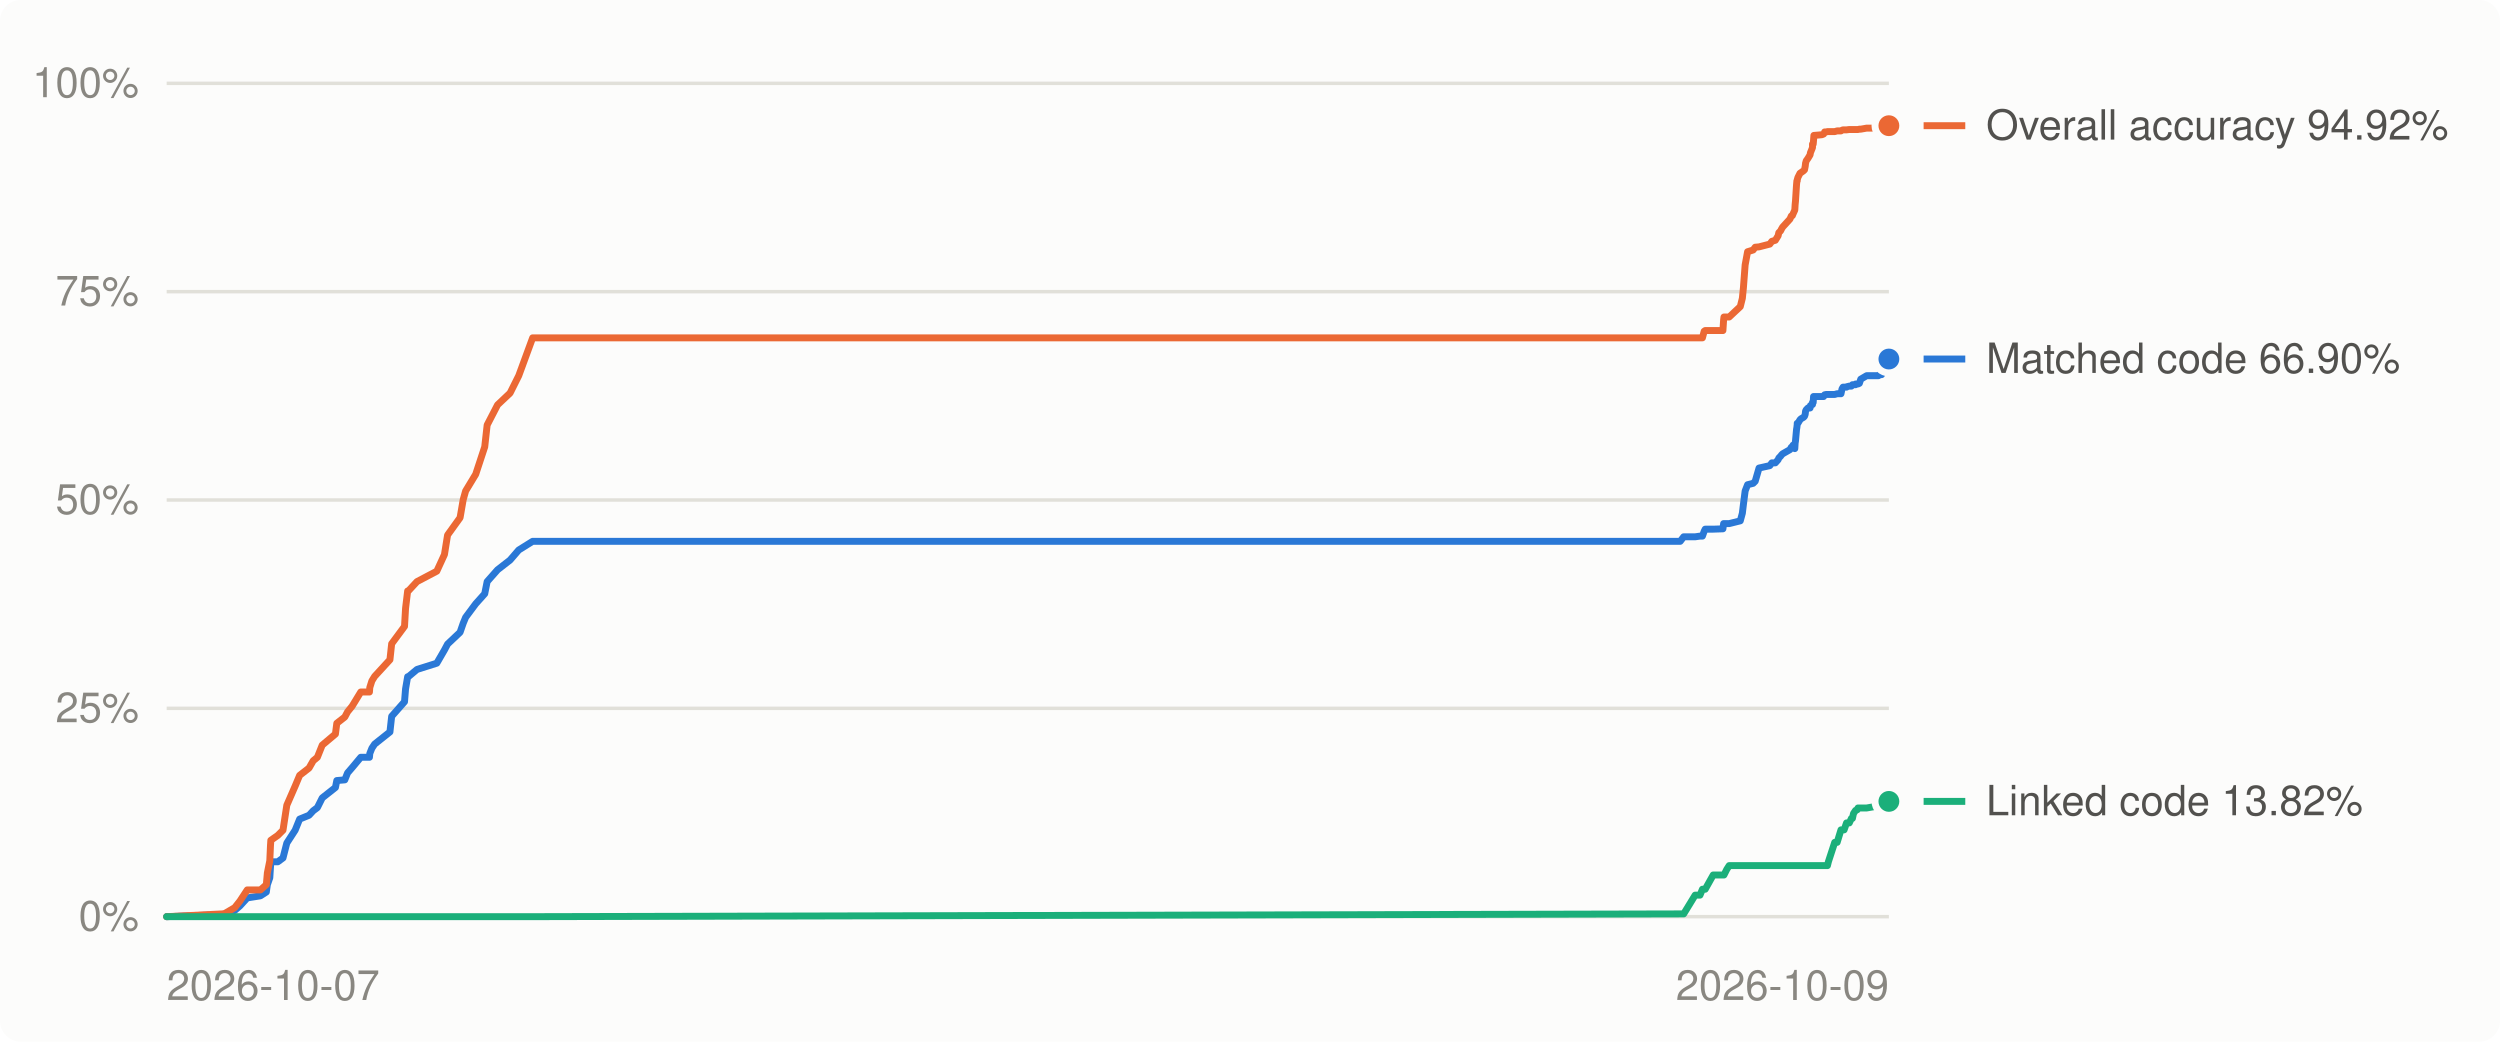
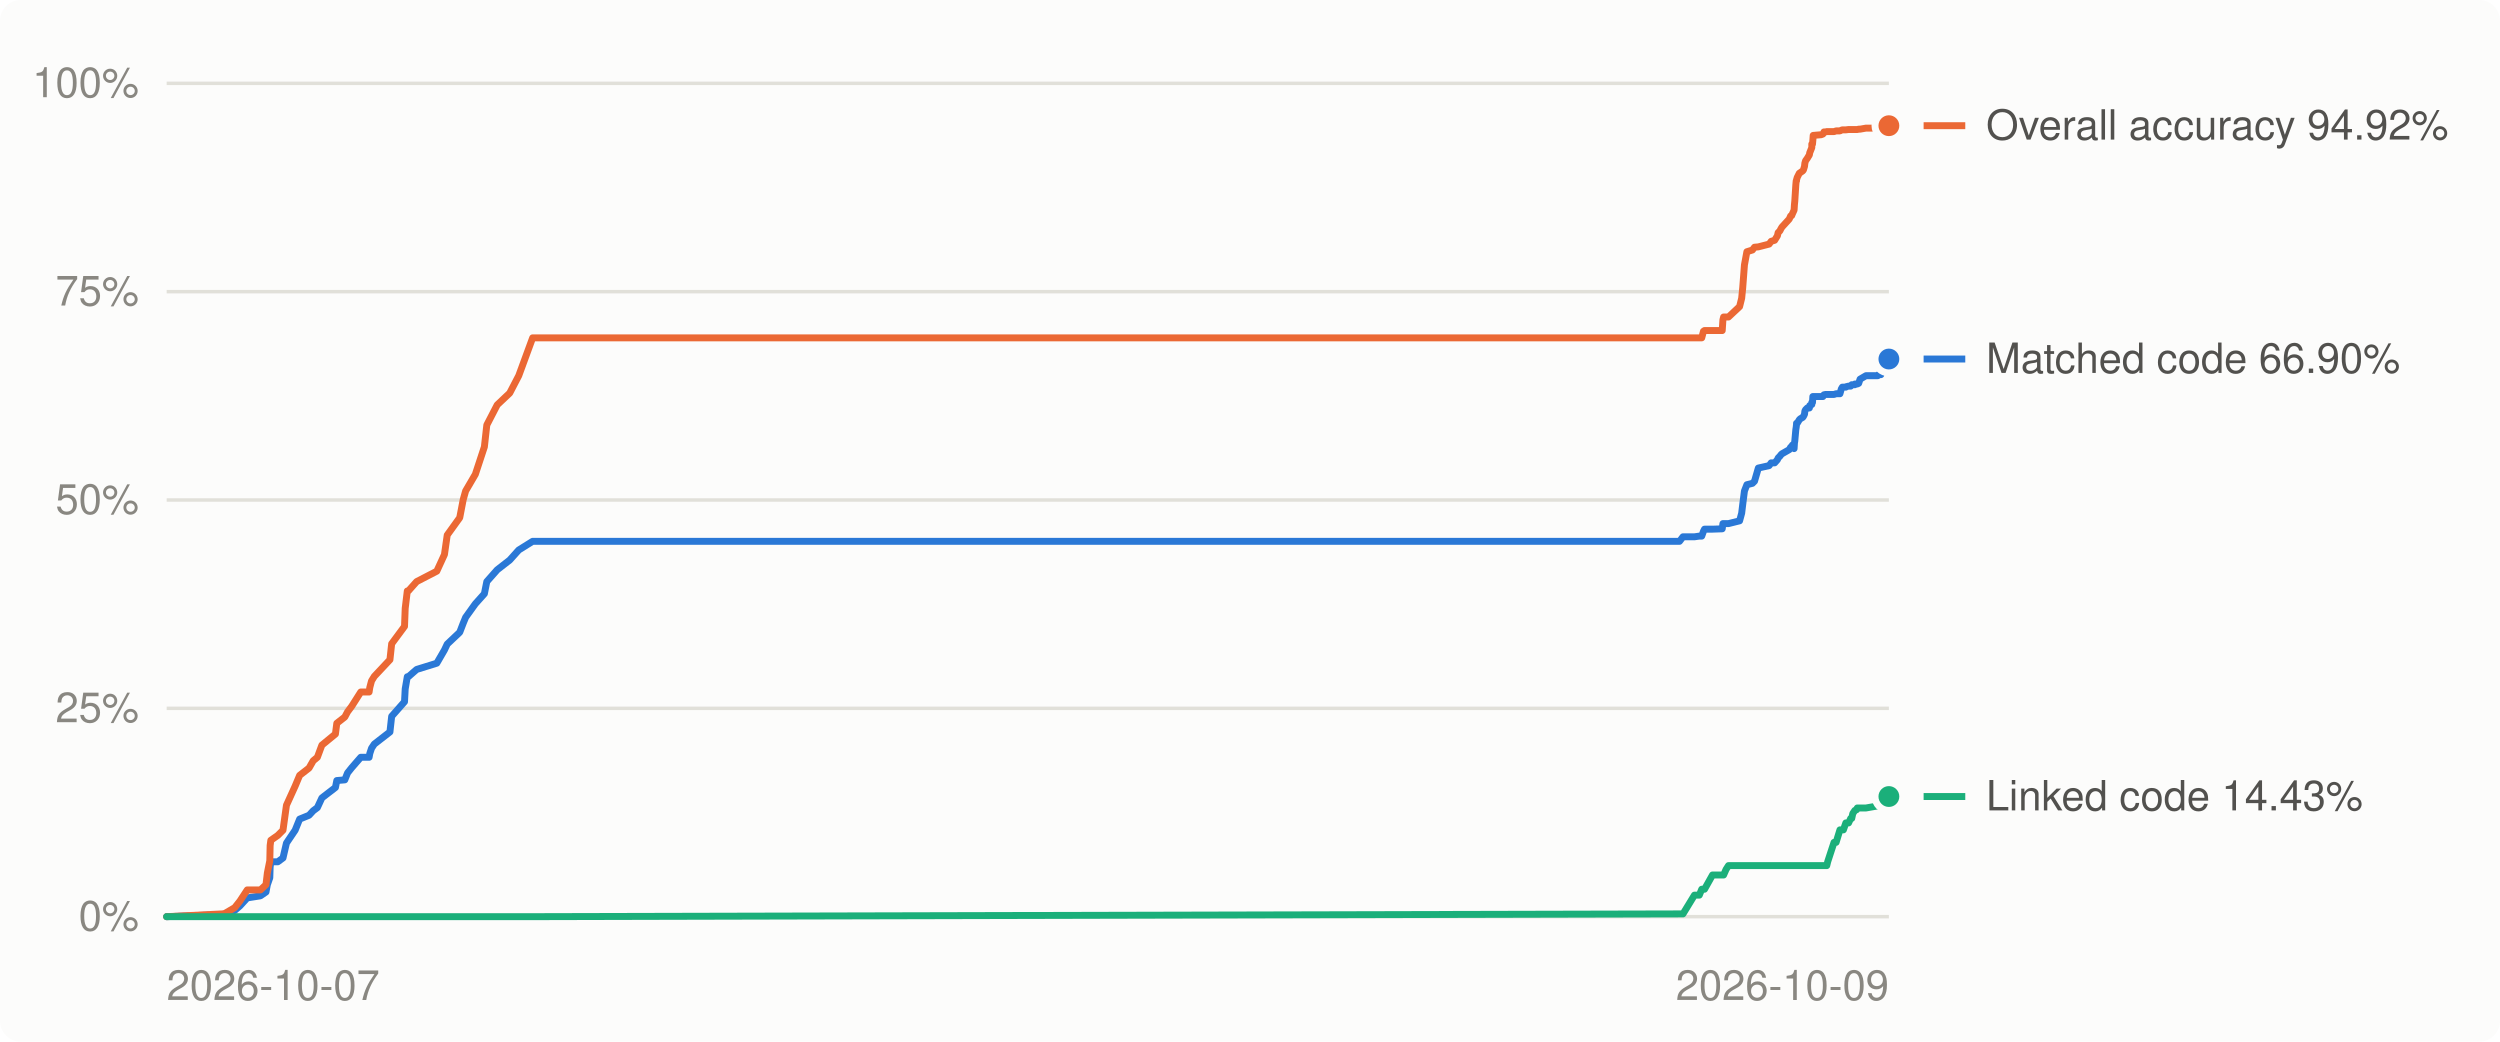
<svg xmlns="http://www.w3.org/2000/svg" viewBox="0 0 720 300" width="720" height="300" role="img" aria-label="Decompilation progress over time">
  <style>
.bg{fill:#fcfcfb}.grid{stroke:#e1e0d9}.muted{fill:#898781}.lbl{fill:#52514e}.ln0{stroke:#2a78d6}.dot0{fill:#2a78d6;stroke:#fcfcfb}.ln1{stroke:#eb6834}.dot1{fill:#eb6834;stroke:#fcfcfb}.ln2{stroke:#1baf7a}.dot2{fill:#1baf7a;stroke:#fcfcfb}
@media (prefers-color-scheme: dark){.bg{fill:#1a1a19}.grid{stroke:#2c2c2a}.muted{fill:#898781}.lbl{fill:#c3c2b7}.ln0{stroke:#3987e5}.dot0{fill:#3987e5;stroke:#1a1a19}.ln1{stroke:#d95926}.dot1{fill:#d95926;stroke:#1a1a19}.ln2{stroke:#199e70}.dot2{fill:#199e70;stroke:#1a1a19}}
text{font:12px -apple-system,BlinkMacSystemFont,'Segoe UI',Helvetica,Arial,sans-serif}
</style>
  <rect class="bg" width="720" height="300" rx="6" />
  <line x1="48" x2="544" y1="264.0" y2="264.0" class="grid" stroke-width="1" />
  <text x="40" y="268.0" class="muted" text-anchor="end">0%</text>
  <line x1="48" x2="544" y1="204.0" y2="204.0" class="grid" stroke-width="1" />
  <text x="40" y="208.0" class="muted" text-anchor="end">25%</text>
  <line x1="48" x2="544" y1="144.0" y2="144.0" class="grid" stroke-width="1" />
  <text x="40" y="148.0" class="muted" text-anchor="end">50%</text>
  <line x1="48" x2="544" y1="84.0" y2="84.0" class="grid" stroke-width="1" />
  <text x="40" y="88.0" class="muted" text-anchor="end">75%</text>
  <line x1="48" x2="544" y1="24.0" y2="24.0" class="grid" stroke-width="1" />
  <text x="40" y="28.0" class="muted" text-anchor="end">100%</text>
  <text class="muted" x="48.0" y="288" text-anchor="start">2026-10-07</text>
  <text class="muted" x="544.0" y="288" text-anchor="end">2026-10-09</text>
-   <polyline points="48.0,264.0 64.0,263.4 64.7,263.3 67.6,262.2 69.1,260.9 71.2,258.6 75.0,258.0 76.7,256.9 77.0,254.8 77.7,252.8 77.9,249.7 78.0,248.2 80.0,248.2 81.5,247.1 82.6,242.8 85.0,239.1 86.3,235.9 89.0,234.8 90.2,233.5 91.4,232.6 92.8,229.8 96.6,226.8 97.0,224.8 99.3,224.6 100.1,222.6 101.4,221.1 103.9,218.1 106.4,218.1 106.5,217.0 107.1,215.5 107.9,214.3 112.3,210.8 112.8,206.3 116.5,202.1 116.8,198.4 117.4,194.9 117.6,194.9 120.1,192.8 125.8,191.0 128.0,187.2 128.9,185.5 132.5,182.1 133.4,179.5 134.1,177.8 137.0,173.9 139.6,171.0 140.3,167.5 143.3,164.1 146.9,161.3 149.4,158.4 153.4,155.9 483.9,155.9 484.9,154.6 488.2,154.6 489.6,154.4 490.3,154.4 490.8,153.0 491.1,152.4 493.4,152.4 496.2,152.3 496.4,150.8 496.5,150.8 497.3,150.8 498.0,150.8 501.2,150.0 501.8,147.8 502.1,145.3 502.6,141.4 503.3,139.6 504.9,139.2 505.5,138.6 506.6,134.8 509.7,134.1 510.3,133.3 511.3,133.3 512.1,132.4 512.3,131.9 512.7,131.5 512.8,131.4 513.1,131.0 513.4,130.7 515.5,129.5 515.9,128.8 516.2,128.7 516.4,128.2 516.9,129.2 517.0,127.6 517.1,127.0 517.4,123.7 517.5,123.1 517.6,122.2 517.6,121.9 517.8,121.9 518.4,120.9 518.7,120.6 519.4,120.2 519.7,119.9 519.9,119.3 520.0,118.4 520.2,118.0 520.7,117.5 521.3,117.5 521.4,116.8 522.0,116.5 522.0,115.9 522.2,115.9 522.3,114.2 522.4,114.2 523.6,114.2 524.7,114.2 525.2,114.2 525.5,113.7 525.5,113.7 526.0,113.6 526.3,113.6 526.6,113.6 528.4,113.6 529.1,113.4 530.2,113.4 530.5,112.0 530.8,111.5 531.1,111.5 531.8,111.5 531.8,111.4 532.6,111.2 533.2,111.2 533.5,110.8 533.8,110.8 534.4,110.8 534.4,110.6 534.9,110.6 535.0,110.6 535.1,110.6 535.5,110.4 535.9,109.2 537.6,108.2 541.0,108.2 541.2,107.9 541.4,107.9 541.5,107.9 541.7,107.9 541.9,107.9 542.1,106.5 543.6,103.9 543.7,103.8 543.8,103.5 544.0,103.4" fill="none" class="ln0" stroke-width="2" stroke-linejoin="round" stroke-linecap="round" />
-   <polyline points="48.0,264.0 64.0,263.2 64.7,263.1 67.6,261.4 69.1,259.5 71.2,256.3 75.0,256.3 76.7,254.8 77.0,251.4 77.7,247.9 77.9,243.5 78.0,242.0 80.0,240.6 81.5,239.1 82.6,231.9 85.0,226.4 86.3,223.3 89.0,221.2 90.2,219.1 91.4,218.1 92.8,214.6 96.6,211.4 97.0,208.3 99.3,206.5 100.1,205.0 101.4,203.4 103.9,199.3 106.4,199.3 106.5,198.0 107.1,196.1 107.9,194.8 112.3,190.0 112.8,185.4 116.5,180.4 116.8,175.2 117.4,170.2 117.6,170.2 120.1,167.5 125.8,164.5 128.0,159.7 128.9,154.1 132.5,149.1 133.4,143.9 134.1,141.4 137.0,136.6 139.6,128.7 140.3,122.4 143.3,116.6 146.9,113.2 149.4,108.2 153.4,97.3 483.9,97.3 484.9,97.3 488.2,97.3 489.6,97.3 490.3,97.3 490.8,95.4 491.1,95.2 493.4,95.2 496.2,95.2 496.4,92.1 496.5,91.3 497.3,91.3 498.0,91.3 501.2,88.3 501.8,85.9 502.1,82.9 502.6,76.3 503.3,72.5 504.9,72.0 505.5,71.2 506.6,71.1 509.7,70.3 510.3,69.5 511.3,69.2 512.1,67.9 512.3,67.0 512.7,66.6 512.8,66.5 513.1,65.9 513.4,65.4 515.5,63.1 515.9,62.2 516.2,62.1 516.4,61.6 516.9,60.5 517.0,58.9 517.1,57.9 517.4,53.2 517.5,52.1 517.6,52.1 517.6,51.8 517.8,51.1 518.4,49.9 518.7,49.7 519.4,49.2 519.7,48.9 519.9,47.9 520.0,47.0 520.2,46.3 520.7,45.6 521.3,44.6 521.4,44.0 522.0,42.5 522.0,41.5 522.2,41.5 522.3,40.4 522.4,39.0 523.6,38.9 524.7,38.8 525.2,38.6 525.5,38.1 525.5,38.0 526.0,38.0 526.3,37.9 526.6,37.9 528.4,37.9 529.1,37.7 530.2,37.7 530.5,37.5 530.8,37.4 531.1,37.4 531.8,37.4 531.8,37.4 532.6,37.3 533.2,37.3 533.5,37.3 533.8,37.3 534.4,37.3 534.4,37.3 534.9,37.3 535.0,37.3 535.1,37.3 535.5,37.2 535.9,37.2 537.6,36.9 541.0,36.9 541.2,36.9 541.4,36.9 541.5,36.2 541.7,36.2 541.9,36.2 542.1,36.2 543.6,36.2 543.7,36.2 543.8,36.2 544.0,36.2" fill="none" class="ln1" stroke-width="2" stroke-linejoin="round" stroke-linecap="round" />
-   <polyline points="48.0,264.0 64.0,264.0 64.7,264.0 67.6,264.0 69.1,264.0 71.2,264.0 75.0,264.0 76.7,264.0 77.0,264.0 77.7,264.0 77.9,264.0 78.0,264.0 80.0,264.0 81.5,264.0 82.6,264.0 85.0,264.0 86.3,264.0 89.0,264.0 90.2,264.0 91.4,264.0 92.8,264.0 96.6,264.0 97.0,264.0 99.3,264.0 100.1,264.0 101.4,264.0 103.9,264.0 106.4,264.0 106.5,264.0 107.1,264.0 107.9,264.0 112.3,264.0 112.8,264.0 116.5,264.0 116.8,264.0 117.4,264.0 117.6,264.0 120.1,264.0 125.8,264.0 128.0,264.0 128.9,264.0 132.5,264.0 133.4,264.0 134.1,264.0 137.0,264.0 139.6,264.0 140.3,264.0 143.3,264.0 146.9,264.0 149.4,264.0 153.4,264.0 483.9,263.2 484.9,263.2 488.2,257.8 489.6,257.8 490.3,256.1 490.8,256.1 491.1,256.1 493.4,252.0 496.2,252.0 496.4,252.0 496.5,252.0 497.3,250.4 498.0,249.3 501.2,249.3 501.8,249.3 502.1,249.3 502.6,249.3 503.3,249.3 504.9,249.3 505.5,249.3 506.6,249.3 509.7,249.3 510.3,249.3 511.3,249.3 512.1,249.3 512.3,249.3 512.7,249.3 512.8,249.3 513.1,249.3 513.4,249.3 515.5,249.3 515.9,249.3 516.2,249.3 516.4,249.3 516.9,249.3 517.0,249.3 517.1,249.3 517.4,249.3 517.5,249.3 517.6,249.3 517.6,249.3 517.8,249.3 518.4,249.3 518.7,249.3 519.4,249.3 519.7,249.3 519.9,249.3 520.0,249.3 520.2,249.3 520.7,249.3 521.3,249.3 521.4,249.3 522.0,249.3 522.0,249.3 522.2,249.3 522.3,249.3 522.4,249.3 523.6,249.3 524.7,249.3 525.2,249.3 525.5,249.3 525.5,249.3 526.0,249.3 526.3,249.3 526.6,248.1 528.4,242.6 529.1,242.6 530.2,239.0 530.5,239.0 530.8,239.0 531.1,239.0 531.8,237.0 531.8,237.0 532.6,237.0 533.2,235.7 533.5,235.7 533.8,234.3 534.4,233.4 534.4,233.4 534.9,233.2 535.0,232.9 535.1,232.7 535.5,232.7 535.9,232.7 537.6,232.7 541.0,232.1 541.2,232.1 541.4,231.1 541.5,231.1 541.7,231.0 541.9,230.8 542.1,230.8 543.6,230.8 543.7,230.8 543.8,230.8 544.0,230.8" fill="none" class="ln2" stroke-width="2" stroke-linejoin="round" stroke-linecap="round" />
+   <polyline points="48.0,264.0 64.0,263.4 64.7,263.3 67.6,262.2 69.1,260.9 71.2,258.6 75.0,258.0 76.6,256.9 77.0,254.8 77.7,252.8 77.8,249.7 78.0,248.2 80.0,248.2 81.5,247.1 82.5,242.8 85.0,239.1 86.3,235.9 89.0,234.8 90.2,233.5 91.4,232.6 92.7,229.8 96.6,226.8 97.0,224.8 99.3,224.6 100.1,222.6 101.3,221.1 103.9,218.1 106.3,218.1 106.5,217.0 107.0,215.5 107.8,214.3 112.3,210.8 112.8,206.3 116.5,202.1 116.7,198.4 117.3,194.9 117.6,194.9 120.0,192.8 125.8,191.0 128.0,187.2 128.8,185.5 132.4,182.1 133.4,179.5 134.1,177.8 136.9,173.9 139.5,171.0 140.2,167.5 143.2,164.1 146.8,161.3 149.4,158.4 153.4,155.9 483.7,155.9 484.7,154.6 488.0,154.6 489.4,154.4 490.1,154.4 490.6,153.0 490.9,152.4 493.2,152.4 496.0,152.3 496.2,150.8 496.4,150.8 497.1,150.8 497.8,150.8 501.0,150.0 501.6,147.8 501.9,145.3 502.4,141.4 503.1,139.6 504.7,139.2 505.3,138.6 506.4,134.8 509.5,134.1 510.1,133.3 511.1,133.3 511.9,132.4 512.1,131.9 512.5,131.5 512.6,131.4 512.9,131.0 513.2,130.7 515.3,129.5 515.7,128.8 516.0,128.7 516.2,128.2 516.7,129.2 516.8,127.6 516.9,127.0 517.2,123.7 517.3,123.1 517.4,122.2 517.4,121.9 517.6,121.9 518.2,120.9 518.5,120.6 519.2,120.2 519.4,119.9 519.7,119.3 519.8,118.4 520.0,118.0 520.5,117.5 521.1,117.5 521.2,116.8 521.8,116.5 521.8,115.9 522.0,115.9 522.1,114.2 522.2,114.2 523.3,114.2 524.5,114.2 525.0,114.2 525.3,113.7 525.3,113.7 525.8,113.6 526.1,113.6 526.4,113.6 528.2,113.6 528.8,113.4 529.9,113.4 530.3,112.0 530.6,111.5 530.9,111.5 531.6,111.5 531.6,111.4 532.4,111.2 533.0,111.2 533.3,110.8 533.6,110.8 534.2,110.8 534.2,110.6 534.7,110.6 534.8,110.6 534.9,110.6 535.3,110.4 535.7,109.2 537.4,108.2 540.8,108.2 541.0,107.9 541.2,107.9 541.3,107.9 541.4,107.9 541.7,107.9 541.9,106.5 543.4,103.9 543.5,103.8 543.6,103.5 543.8,103.4 544.0,103.4" fill="none" class="ln0" stroke-width="2" stroke-linejoin="round" stroke-linecap="round" />
+   <polyline points="48.0,264.0 64.0,263.2 64.7,263.1 67.6,261.4 69.1,259.5 71.2,256.3 75.0,256.3 76.6,254.8 77.0,251.4 77.7,247.9 77.8,243.5 78.0,242.0 80.0,240.6 81.5,239.1 82.5,231.9 85.0,226.4 86.3,223.3 89.0,221.2 90.2,219.1 91.4,218.1 92.7,214.6 96.6,211.4 97.0,208.3 99.3,206.5 100.1,205.0 101.3,203.4 103.9,199.3 106.3,199.3 106.5,198.0 107.0,196.1 107.8,194.8 112.3,190.0 112.8,185.4 116.5,180.4 116.7,175.2 117.3,170.2 117.6,170.2 120.0,167.5 125.8,164.5 128.0,159.7 128.8,154.1 132.4,149.1 133.4,143.9 134.1,141.4 136.9,136.6 139.5,128.7 140.2,122.4 143.2,116.6 146.8,113.2 149.4,108.2 153.4,97.3 483.7,97.3 484.7,97.3 488.0,97.3 489.4,97.3 490.1,97.3 490.6,95.4 490.9,95.2 493.2,95.2 496.0,95.2 496.2,92.1 496.4,91.3 497.1,91.3 497.8,91.3 501.0,88.3 501.6,85.9 501.9,82.9 502.4,76.3 503.1,72.5 504.7,72.0 505.3,71.2 506.4,71.1 509.5,70.3 510.1,69.5 511.1,69.2 511.9,67.9 512.1,67.0 512.5,66.6 512.6,66.5 512.9,65.9 513.2,65.4 515.3,63.1 515.7,62.2 516.0,62.1 516.2,61.6 516.7,60.5 516.8,58.9 516.9,57.9 517.2,53.2 517.3,52.1 517.4,52.1 517.4,51.8 517.6,51.1 518.2,49.9 518.5,49.7 519.2,49.2 519.4,48.9 519.7,47.9 519.8,47.0 520.0,46.3 520.5,45.6 521.1,44.6 521.2,44.0 521.8,42.5 521.8,41.5 522.0,41.5 522.1,40.4 522.2,39.0 523.3,38.9 524.5,38.8 525.0,38.6 525.3,38.1 525.3,38.0 525.8,38.0 526.1,37.9 526.4,37.9 528.2,37.9 528.8,37.7 529.9,37.7 530.3,37.5 530.6,37.4 530.9,37.4 531.6,37.4 531.6,37.4 532.4,37.3 533.0,37.3 533.3,37.3 533.6,37.3 534.2,37.3 534.2,37.3 534.7,37.3 534.8,37.3 534.9,37.3 535.3,37.2 535.7,37.2 537.4,36.9 540.8,36.9 541.0,36.9 541.2,36.9 541.3,36.2 541.4,36.2 541.7,36.2 541.9,36.2 543.4,36.2 543.5,36.2 543.6,36.2 543.8,36.2 544.0,36.2" fill="none" class="ln1" stroke-width="2" stroke-linejoin="round" stroke-linecap="round" />
+   <polyline points="48.0,264.0 64.0,264.0 64.7,264.0 67.6,264.0 69.1,264.0 71.2,264.0 75.0,264.0 76.6,264.0 77.0,264.0 77.7,264.0 77.8,264.0 78.0,264.0 80.0,264.0 81.5,264.0 82.5,264.0 85.0,264.0 86.3,264.0 89.0,264.0 90.2,264.0 91.4,264.0 92.7,264.0 96.6,264.0 97.0,264.0 99.3,264.0 100.1,264.0 101.3,264.0 103.9,264.0 106.3,264.0 106.5,264.0 107.0,264.0 107.8,264.0 112.3,264.0 112.8,264.0 116.5,264.0 116.7,264.0 117.3,264.0 117.6,264.0 120.0,264.0 125.8,264.0 128.0,264.0 128.8,264.0 132.4,264.0 133.4,264.0 134.1,264.0 136.9,264.0 139.5,264.0 140.2,264.0 143.2,264.0 146.8,264.0 149.4,264.0 153.4,264.0 483.7,263.2 484.7,263.2 488.0,257.8 489.4,257.8 490.1,256.1 490.6,256.1 490.9,256.1 493.2,252.0 496.0,252.0 496.2,252.0 496.4,252.0 497.1,250.4 497.8,249.3 501.0,249.3 501.6,249.3 501.9,249.3 502.4,249.3 503.1,249.3 504.7,249.3 505.3,249.3 506.4,249.3 509.5,249.3 510.1,249.3 511.1,249.3 511.9,249.3 512.1,249.3 512.5,249.3 512.6,249.3 512.9,249.3 513.2,249.3 515.3,249.3 515.7,249.3 516.0,249.3 516.2,249.3 516.7,249.3 516.8,249.3 516.9,249.3 517.2,249.3 517.3,249.3 517.4,249.3 517.4,249.3 517.6,249.3 518.2,249.3 518.5,249.3 519.2,249.3 519.4,249.3 519.7,249.3 519.8,249.3 520.0,249.3 520.5,249.3 521.1,249.3 521.2,249.3 521.8,249.3 521.8,249.3 522.0,249.3 522.1,249.3 522.2,249.3 523.3,249.3 524.5,249.3 525.0,249.3 525.3,249.3 525.3,249.3 525.8,249.3 526.1,249.3 526.4,248.1 528.2,242.6 528.8,242.6 529.9,239.0 530.3,239.0 530.6,239.0 530.9,239.0 531.6,237.0 531.6,237.0 532.4,237.0 533.0,235.7 533.3,235.7 533.6,234.3 534.2,233.4 534.2,233.4 534.7,233.2 534.8,232.9 534.9,232.7 535.3,232.7 535.7,232.7 537.4,232.7 540.8,232.1 541.0,232.1 541.2,231.1 541.3,231.1 541.4,231.0 541.7,230.8 541.9,230.8 543.4,230.8 543.5,230.8 543.6,230.8 543.8,230.8 544.0,229.4" fill="none" class="ln2" stroke-width="2" stroke-linejoin="round" stroke-linecap="round" />
  <circle cx="544.0" cy="103.4" r="4" class="dot0" stroke-width="2" />
  <circle cx="544.0" cy="36.2" r="4" class="dot1" stroke-width="2" />
-   <circle cx="544.0" cy="230.8" r="4" class="dot2" stroke-width="2" />
-   <line x1="554" x2="566" y1="230.8" y2="230.8" class="ln2" stroke-width="2" />
-   <text class="lbl" x="572" y="234.8">Linked code 13.82%</text>
+   <circle cx="544.0" cy="229.4" r="4" class="dot2" stroke-width="2" />
+   <line x1="554" x2="566" y1="229.4" y2="229.4" class="ln2" stroke-width="2" />
+   <text class="lbl" x="572" y="233.4">Linked code 14.43%</text>
  <line x1="554" x2="566" y1="103.4" y2="103.4" class="ln0" stroke-width="2" />
  <text class="lbl" x="572" y="107.4">Matched code 66.90%</text>
  <line x1="554" x2="566" y1="36.2" y2="36.2" class="ln1" stroke-width="2" />
  <text class="lbl" x="572" y="40.2">Overall accuracy 94.92%</text>
</svg>
